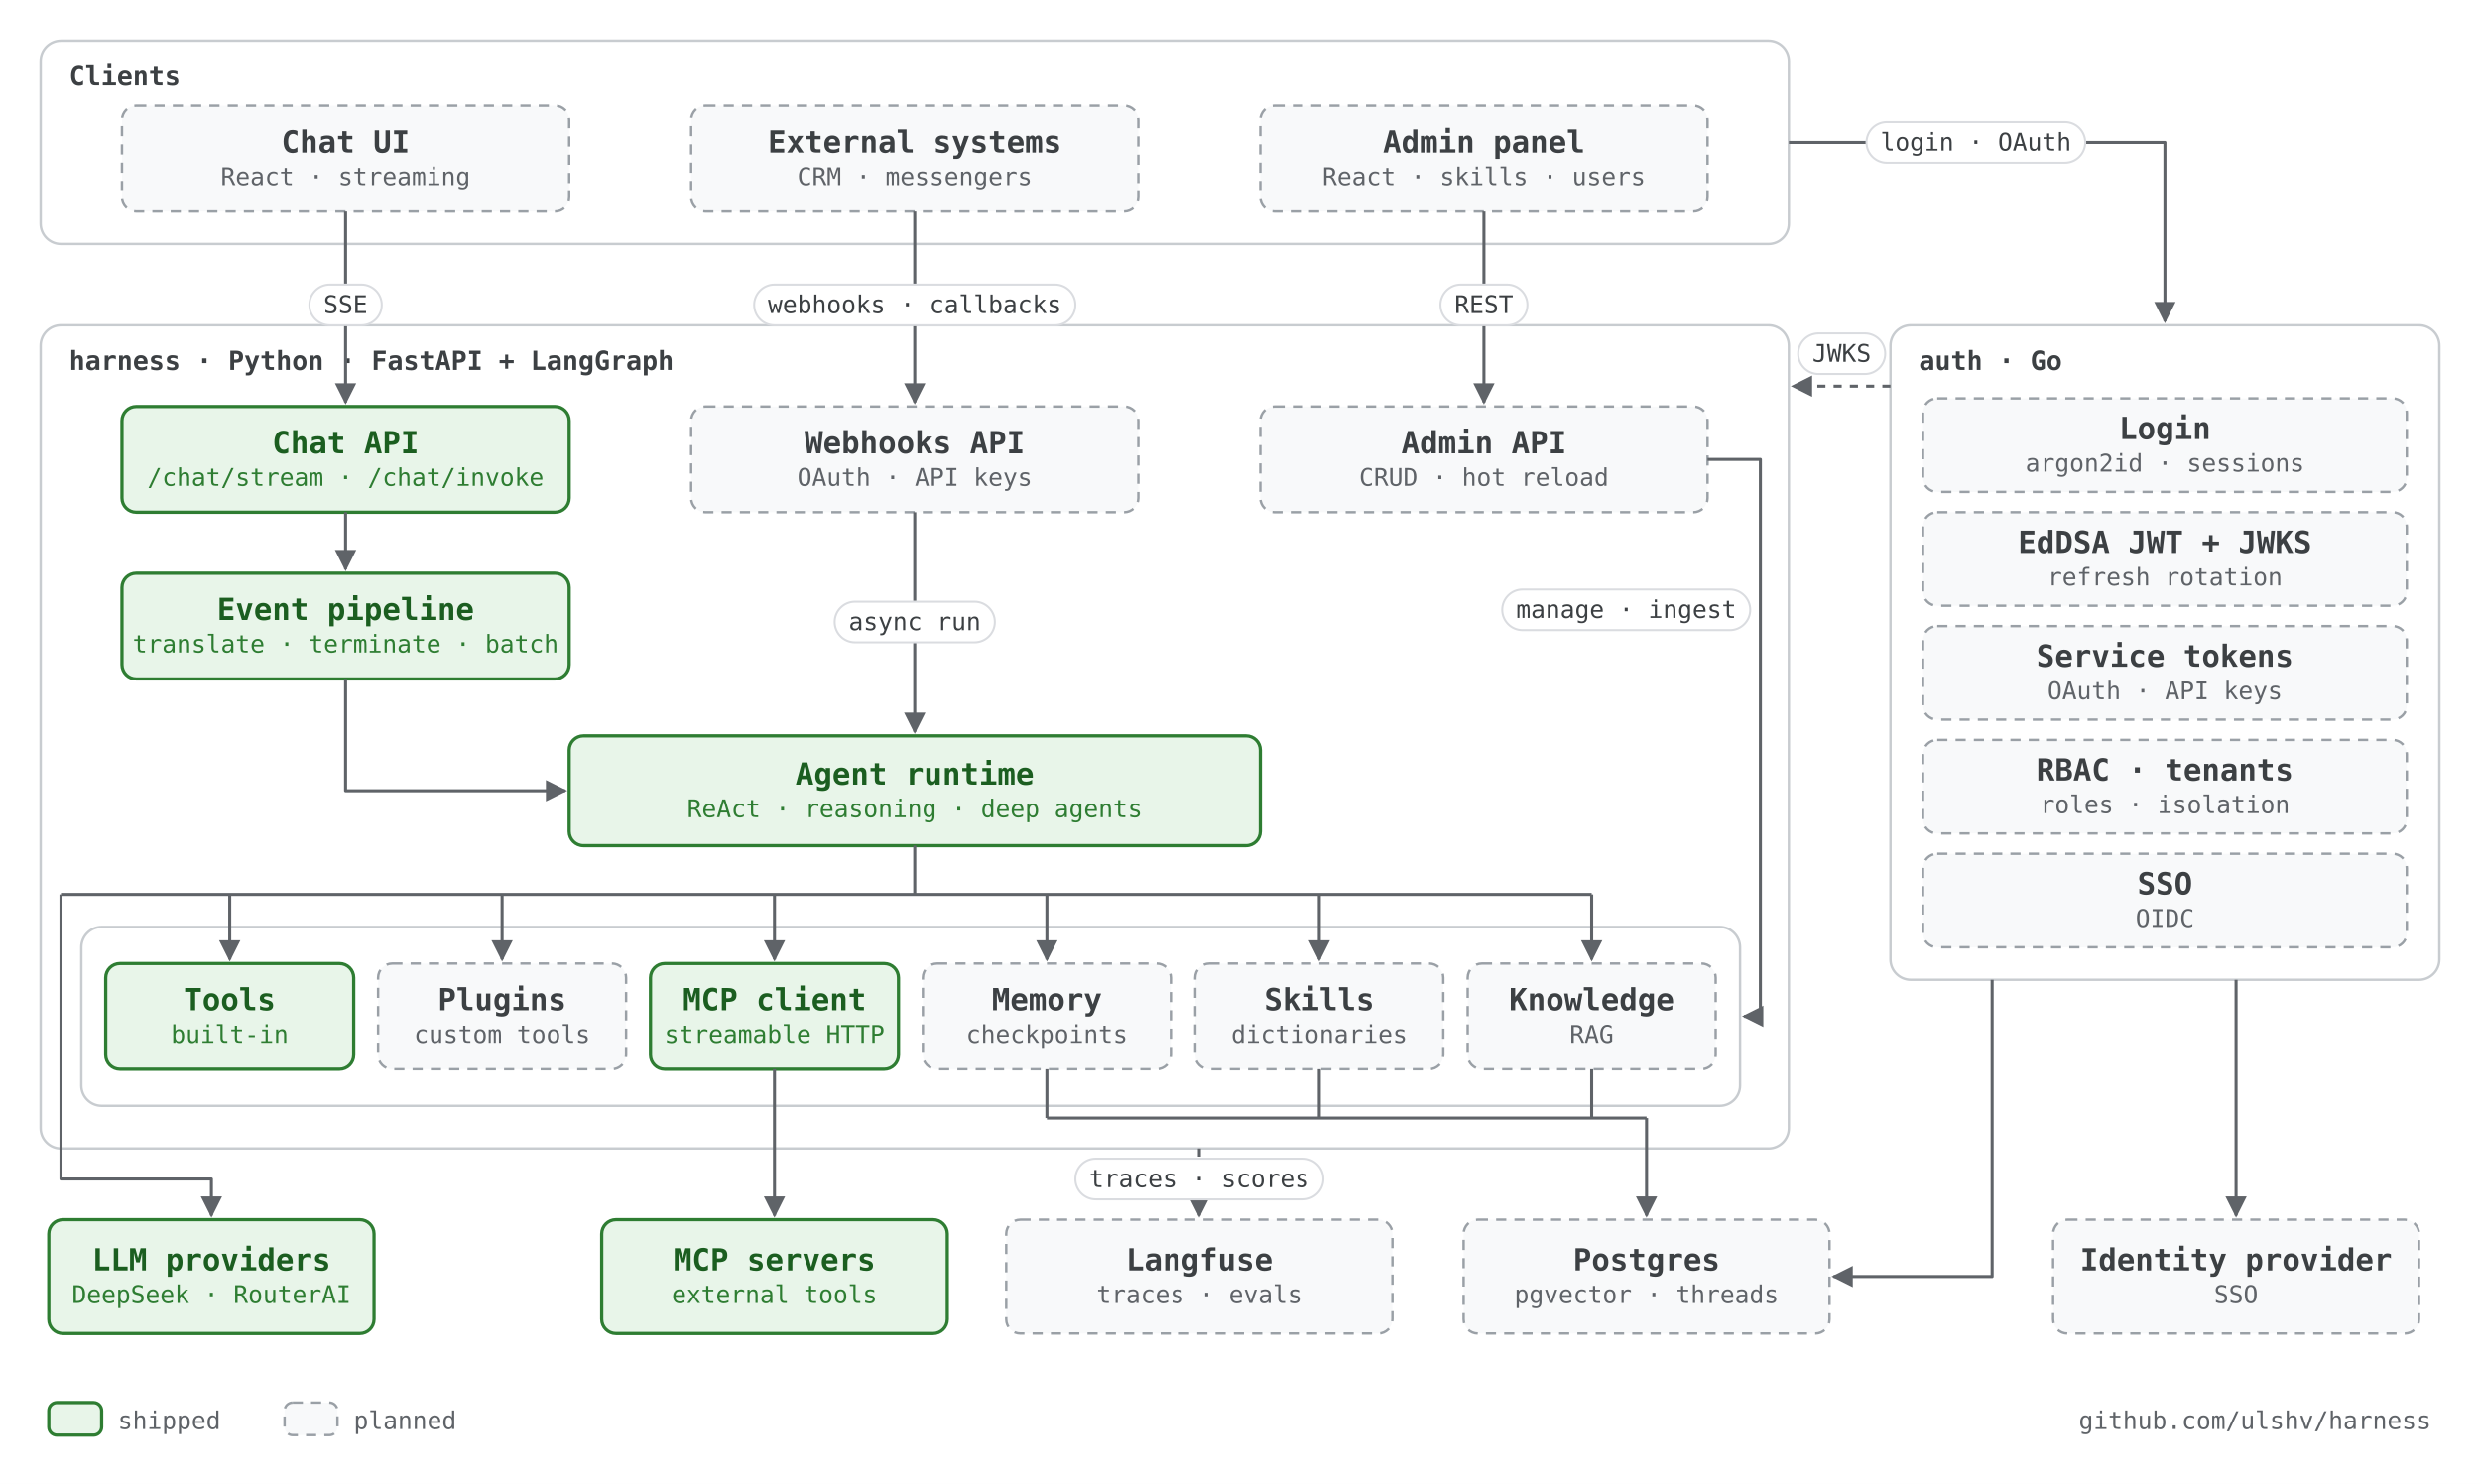
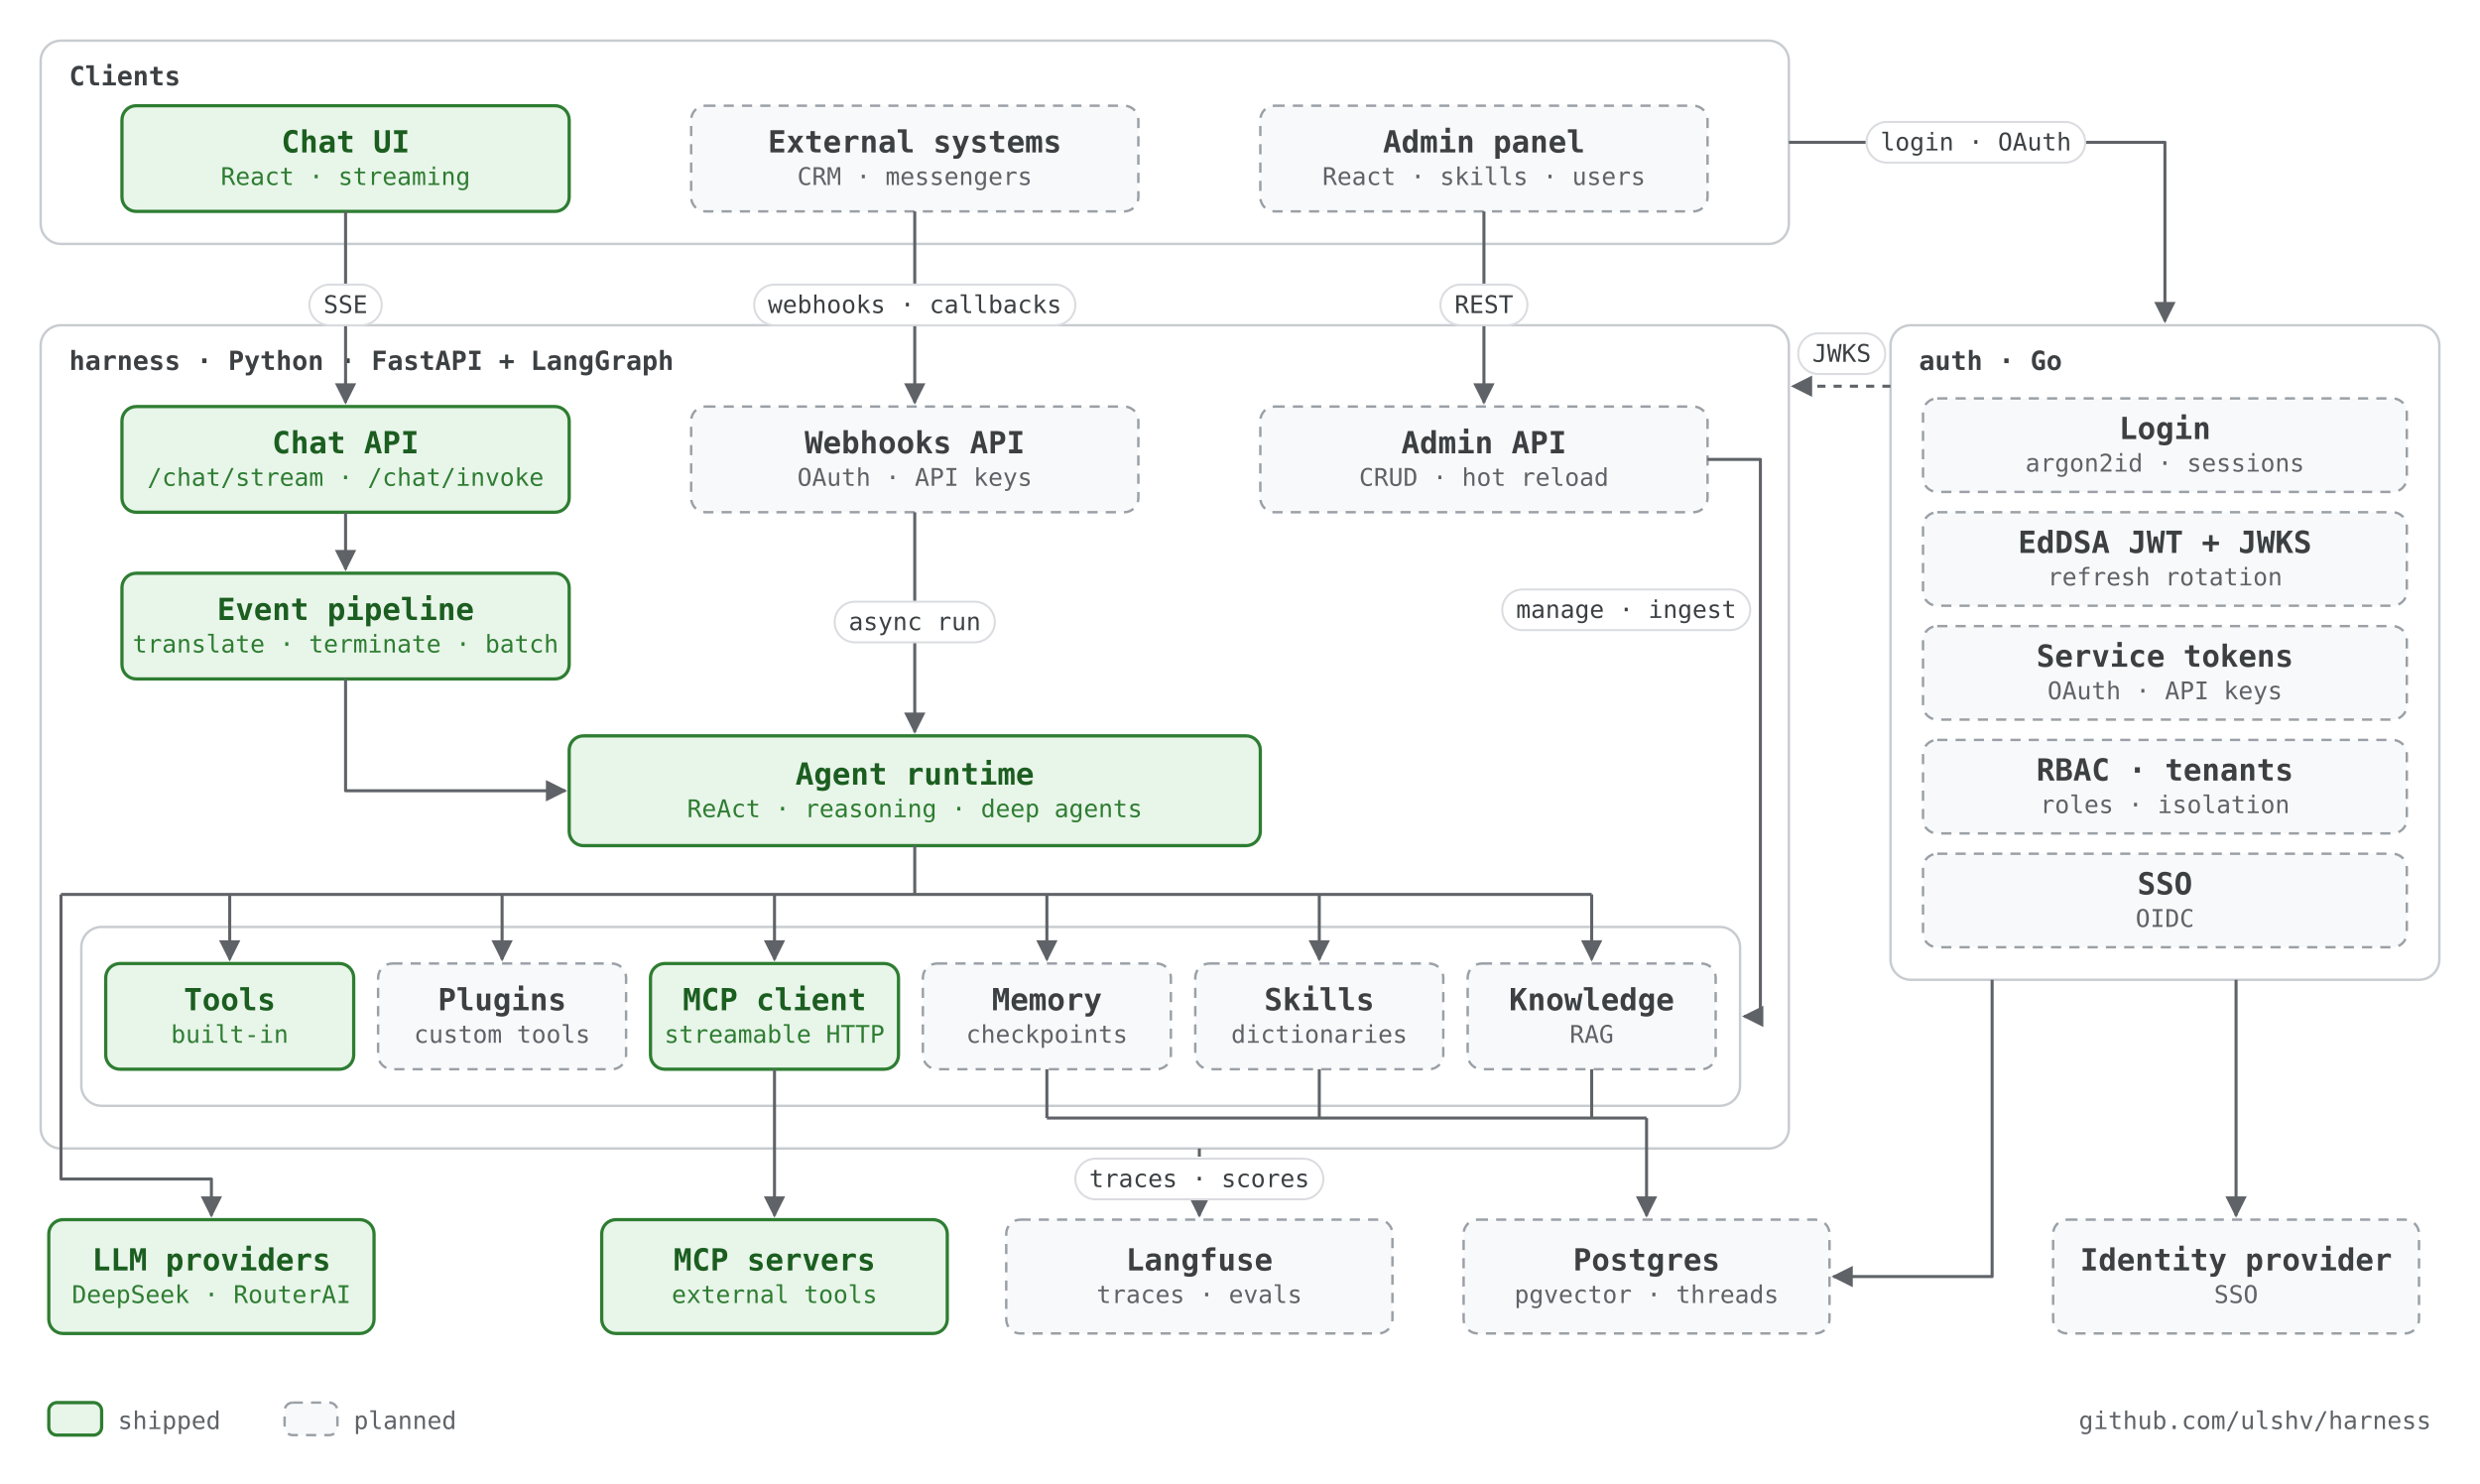
<svg xmlns="http://www.w3.org/2000/svg" viewBox="0 0 1220 730" width="1220" height="730" role="img" aria-label="harness architecture">
  <defs>
    <marker id="arrow" viewBox="0 0 10 10" refX="9" refY="5" markerWidth="7" markerHeight="7" orient="auto-start-reverse">
      <path d="M 0 0 L 10 5 L 0 10 z" fill="#5f6368" />
    </marker>
    <style>
      text { font-family: ui-monospace, SFMono-Regular, Menlo, Consolas, "DejaVu Sans Mono", "Liberation Mono", monospace; }
      .bg { fill: #ffffff; }
      .frame { fill: #ffffff; stroke: #c8ccd0; stroke-width: 1.2; }
      .frame-title { font-size: 13px; font-weight: 700; fill: #3c4043; }
      .shipped { fill: #e8f5e9; stroke: #2e7d32; stroke-width: 1.6; }
      .planned { fill: #f8f9fa; stroke: #9aa0a6; stroke-width: 1.2; stroke-dasharray: 5 4; }
      .t { font-size: 15px; font-weight: 600; text-anchor: middle; }
      .s { font-size: 12px; text-anchor: middle; }
      .shipped-t { fill: #1b5e20; } .shipped-s { fill: #2e7d32; }
      .planned-t { fill: #3c4043; } .planned-s { fill: #5f6368; }
      .edge { fill: none; stroke: #5f6368; stroke-width: 1.5; stroke-linejoin: round; }
      .dashed { stroke-dasharray: 4 4; }
      .pill { fill: #ffffff; stroke: #dadce0; stroke-width: 1; }
      .pill-t { font-size: 12px; fill: #3c4043; text-anchor: middle; }
      .legend { font-size: 12px; fill: #5f6368; }
    </style>
  </defs>
  <rect class="bg" x="0" y="0" width="1220" height="730" />
  <rect class="frame" x="20" y="20" width="860" height="100" rx="10" />
  <text class="frame-title" x="34" y="42">Clients</text>
-   <rect class="planned" x="60" y="52" width="220" height="52" rx="7" />
-   <text class="t planned-t" x="170.0" y="75.0">Chat UI</text>
-   <text class="s planned-s" x="170.0" y="91.0">React · streaming</text>
+   <rect class="shipped" x="60" y="52" width="220" height="52" rx="7" />
+   <text class="t shipped-t" x="170.0" y="75.0">Chat UI</text>
+   <text class="s shipped-s" x="170.0" y="91.0">React · streaming</text>
  <rect class="planned" x="340" y="52" width="220" height="52" rx="7" />
  <text class="t planned-t" x="450.0" y="75.0">External systems</text>
  <text class="s planned-s" x="450.0" y="91.0">CRM · messengers</text>
  <rect class="planned" x="620" y="52" width="220" height="52" rx="7" />
  <text class="t planned-t" x="730.0" y="75.0">Admin panel</text>
  <text class="s planned-s" x="730.0" y="91.0">React · skills · users</text>
  <rect class="frame" x="20" y="160" width="860" height="405" rx="10" />
  <text class="frame-title" x="34" y="182">harness · Python · FastAPI + LangGraph</text>
  <rect class="shipped" x="60" y="200" width="220" height="52" rx="7" />
  <text class="t shipped-t" x="170.0" y="223.0">Chat API</text>
  <text class="s shipped-s" x="170.0" y="239.0">/chat/stream · /chat/invoke</text>
  <rect class="planned" x="340" y="200" width="220" height="52" rx="7" />
  <text class="t planned-t" x="450.0" y="223.0">Webhooks API</text>
  <text class="s planned-s" x="450.0" y="239.0">OAuth · API keys</text>
  <rect class="planned" x="620" y="200" width="220" height="52" rx="7" />
  <text class="t planned-t" x="730.0" y="223.0">Admin API</text>
  <text class="s planned-s" x="730.0" y="239.0">CRUD · hot reload</text>
  <rect class="shipped" x="60" y="282" width="220" height="52" rx="7" />
  <text class="t shipped-t" x="170.0" y="305.0">Event pipeline</text>
  <text class="s shipped-s" x="170.0" y="321.0">translate · terminate · batch</text>
  <rect class="shipped" x="280" y="362" width="340" height="54" rx="7" />
  <text class="t shipped-t" x="450.0" y="386.0">Agent runtime</text>
  <text class="s shipped-s" x="450.0" y="402.0">ReAct · reasoning · deep agents</text>
  <rect class="frame" x="40" y="456" width="816" height="88" rx="10" />
  <text class="frame-title" x="54" y="478" />
  <rect class="shipped" x="52" y="474" width="122" height="52" rx="7" />
  <text class="t shipped-t" x="113.0" y="497.0">Tools</text>
  <text class="s shipped-s" x="113.0" y="513.0">built-in</text>
  <rect class="planned" x="186" y="474" width="122" height="52" rx="7" />
  <text class="t planned-t" x="247.0" y="497.0">Plugins</text>
  <text class="s planned-s" x="247.0" y="513.0">custom tools</text>
  <rect class="shipped" x="320" y="474" width="122" height="52" rx="7" />
  <text class="t shipped-t" x="381.0" y="497.0">MCP client</text>
  <text class="s shipped-s" x="381.0" y="513.0">streamable HTTP</text>
  <rect class="planned" x="454" y="474" width="122" height="52" rx="7" />
  <text class="t planned-t" x="515.0" y="497.0">Memory</text>
  <text class="s planned-s" x="515.0" y="513.0">checkpoints</text>
  <rect class="planned" x="588" y="474" width="122" height="52" rx="7" />
  <text class="t planned-t" x="649.0" y="497.0">Skills</text>
  <text class="s planned-s" x="649.0" y="513.0">dictionaries</text>
  <rect class="planned" x="722" y="474" width="122" height="52" rx="7" />
  <text class="t planned-t" x="783.0" y="497.0">Knowledge</text>
  <text class="s planned-s" x="783.0" y="513.0">RAG</text>
  <rect class="frame" x="930" y="160" width="270" height="322" rx="10" />
  <text class="frame-title" x="944" y="182">auth · Go</text>
  <rect class="planned" x="946" y="196" width="238" height="46" rx="7" />
  <text class="t planned-t" x="1065.0" y="216.0">Login</text>
  <text class="s planned-s" x="1065.0" y="232.0">argon2id · sessions</text>
  <rect class="planned" x="946" y="252" width="238" height="46" rx="7" />
  <text class="t planned-t" x="1065.0" y="272.0">EdDSA JWT + JWKS</text>
  <text class="s planned-s" x="1065.0" y="288.0">refresh rotation</text>
  <rect class="planned" x="946" y="308" width="238" height="46" rx="7" />
  <text class="t planned-t" x="1065.0" y="328.0">Service tokens</text>
  <text class="s planned-s" x="1065.0" y="344.0">OAuth · API keys</text>
  <rect class="planned" x="946" y="364" width="238" height="46" rx="7" />
  <text class="t planned-t" x="1065.0" y="384.0">RBAC · tenants</text>
  <text class="s planned-s" x="1065.0" y="400.0">roles · isolation</text>
  <rect class="planned" x="946" y="420" width="238" height="46" rx="7" />
  <text class="t planned-t" x="1065.0" y="440.0">SSO</text>
  <text class="s planned-s" x="1065.0" y="456.0">OIDC</text>
  <rect class="shipped" x="24" y="600" width="160" height="56" rx="7" />
  <text class="t shipped-t" x="104.0" y="625.0">LLM providers</text>
  <text class="s shipped-s" x="104.0" y="641.0">DeepSeek · RouterAI</text>
  <rect class="shipped" x="296" y="600" width="170" height="56" rx="7" />
  <text class="t shipped-t" x="381.0" y="625.0">MCP servers</text>
  <text class="s shipped-s" x="381.0" y="641.0">external tools</text>
  <rect class="planned" x="495" y="600" width="190" height="56" rx="7" />
  <text class="t planned-t" x="590.0" y="625.0">Langfuse</text>
  <text class="s planned-s" x="590.0" y="641.0">traces · evals</text>
  <rect class="planned" x="720" y="600" width="180" height="56" rx="7" />
  <text class="t planned-t" x="810.0" y="625.0">Postgres</text>
  <text class="s planned-s" x="810.0" y="641.0">pgvector · threads</text>
  <rect class="planned" x="1010" y="600" width="180" height="56" rx="7" />
  <text class="t planned-t" x="1100.0" y="625.0">Identity provider</text>
  <text class="s planned-s" x="1100.0" y="641.0">SSO</text>
  <path class="edge" d="M 170 104 L 170 198" marker-end="url(#arrow)" />
  <rect class="pill" x="152.2" y="140" width="35.6" height="20" rx="10" />
  <text class="pill-t" x="170" y="154">SSE</text>
  <path class="edge" d="M 450 104 L 450 198" marker-end="url(#arrow)" />
  <rect class="pill" x="371.0" y="140" width="158.0" height="20" rx="10" />
  <text class="pill-t" x="450" y="154">webhooks · callbacks</text>
  <path class="edge" d="M 730 104 L 730 198" marker-end="url(#arrow)" />
  <rect class="pill" x="708.6" y="140" width="42.8" height="20" rx="10" />
  <text class="pill-t" x="730" y="154">REST</text>
  <path class="edge" d="M 170 252 L 170 280" marker-end="url(#arrow)" />
  <path class="edge" d="M 170 334 L 170 389 L 278 389" marker-end="url(#arrow)" />
  <path class="edge" d="M 450 252 L 450 360" marker-end="url(#arrow)" />
  <rect class="pill" x="410.6" y="296" width="78.8" height="20" rx="10" />
  <text class="pill-t" x="450" y="310">async run</text>
  <path class="edge" d="M 450 416 L 450 440" />
  <path class="edge" d="M 30 440 L 783 440" />
  <path class="edge" d="M 113 440 L 113 472" marker-end="url(#arrow)" />
  <path class="edge" d="M 247 440 L 247 472" marker-end="url(#arrow)" />
  <path class="edge" d="M 381 440 L 381 472" marker-end="url(#arrow)" />
  <path class="edge" d="M 515 440 L 515 472" marker-end="url(#arrow)" />
  <path class="edge" d="M 649 440 L 649 472" marker-end="url(#arrow)" />
  <path class="edge" d="M 783 440 L 783 472" marker-end="url(#arrow)" />
  <path class="edge" d="M 30 440 L 30 580 L 104 580 L 104 598" marker-end="url(#arrow)" />
  <path class="edge" d="M 840 226 L 866 226 L 866 500 L 858 500" marker-end="url(#arrow)" />
  <rect class="pill" x="739.0" y="290" width="122.0" height="20" rx="10" />
  <text class="pill-t" x="800" y="304">manage · ingest</text>
  <path class="edge" d="M 381 526 L 381 598" marker-end="url(#arrow)" />
  <path class="edge" d="M 515 526 L 515 550" />
  <path class="edge" d="M 649 526 L 649 550" />
  <path class="edge" d="M 783 526 L 783 550" />
  <path class="edge" d="M 515 550 L 810 550" />
  <path class="edge" d="M 810 550 L 810 598" marker-end="url(#arrow)" />
  <path class="edge dashed" d="M 590 565 L 590 598" marker-end="url(#arrow)" />
  <rect class="pill" x="529.0" y="570" width="122.0" height="20" rx="10" />
  <text class="pill-t" x="590" y="584">traces · scores</text>
  <path class="edge" d="M 880 70 L 1065 70 L 1065 158" marker-end="url(#arrow)" />
  <rect class="pill" x="918.2" y="60" width="107.6" height="20" rx="10" />
  <text class="pill-t" x="972" y="74">login · OAuth</text>
  <path class="edge dashed" d="M 930 190 L 882 190" marker-end="url(#arrow)" />
  <rect class="pill" x="884.6" y="164" width="42.8" height="20" rx="10" />
  <text class="pill-t" x="906" y="178">JWKS</text>
  <path class="edge" d="M 1100 482 L 1100 598" marker-end="url(#arrow)" />
  <path class="edge" d="M 980 482 L 980 628 L 902 628" marker-end="url(#arrow)" />
  <rect class="shipped" x="24" y="690" width="26" height="16" rx="4" />
  <text class="legend" x="58" y="703">shipped</text>
  <rect class="planned" x="140" y="690" width="26" height="16" rx="4" />
  <text class="legend" x="174" y="703">planned</text>
  <text class="legend" x="1196" y="703" text-anchor="end">github.com/ulshv/harness</text>
</svg>
